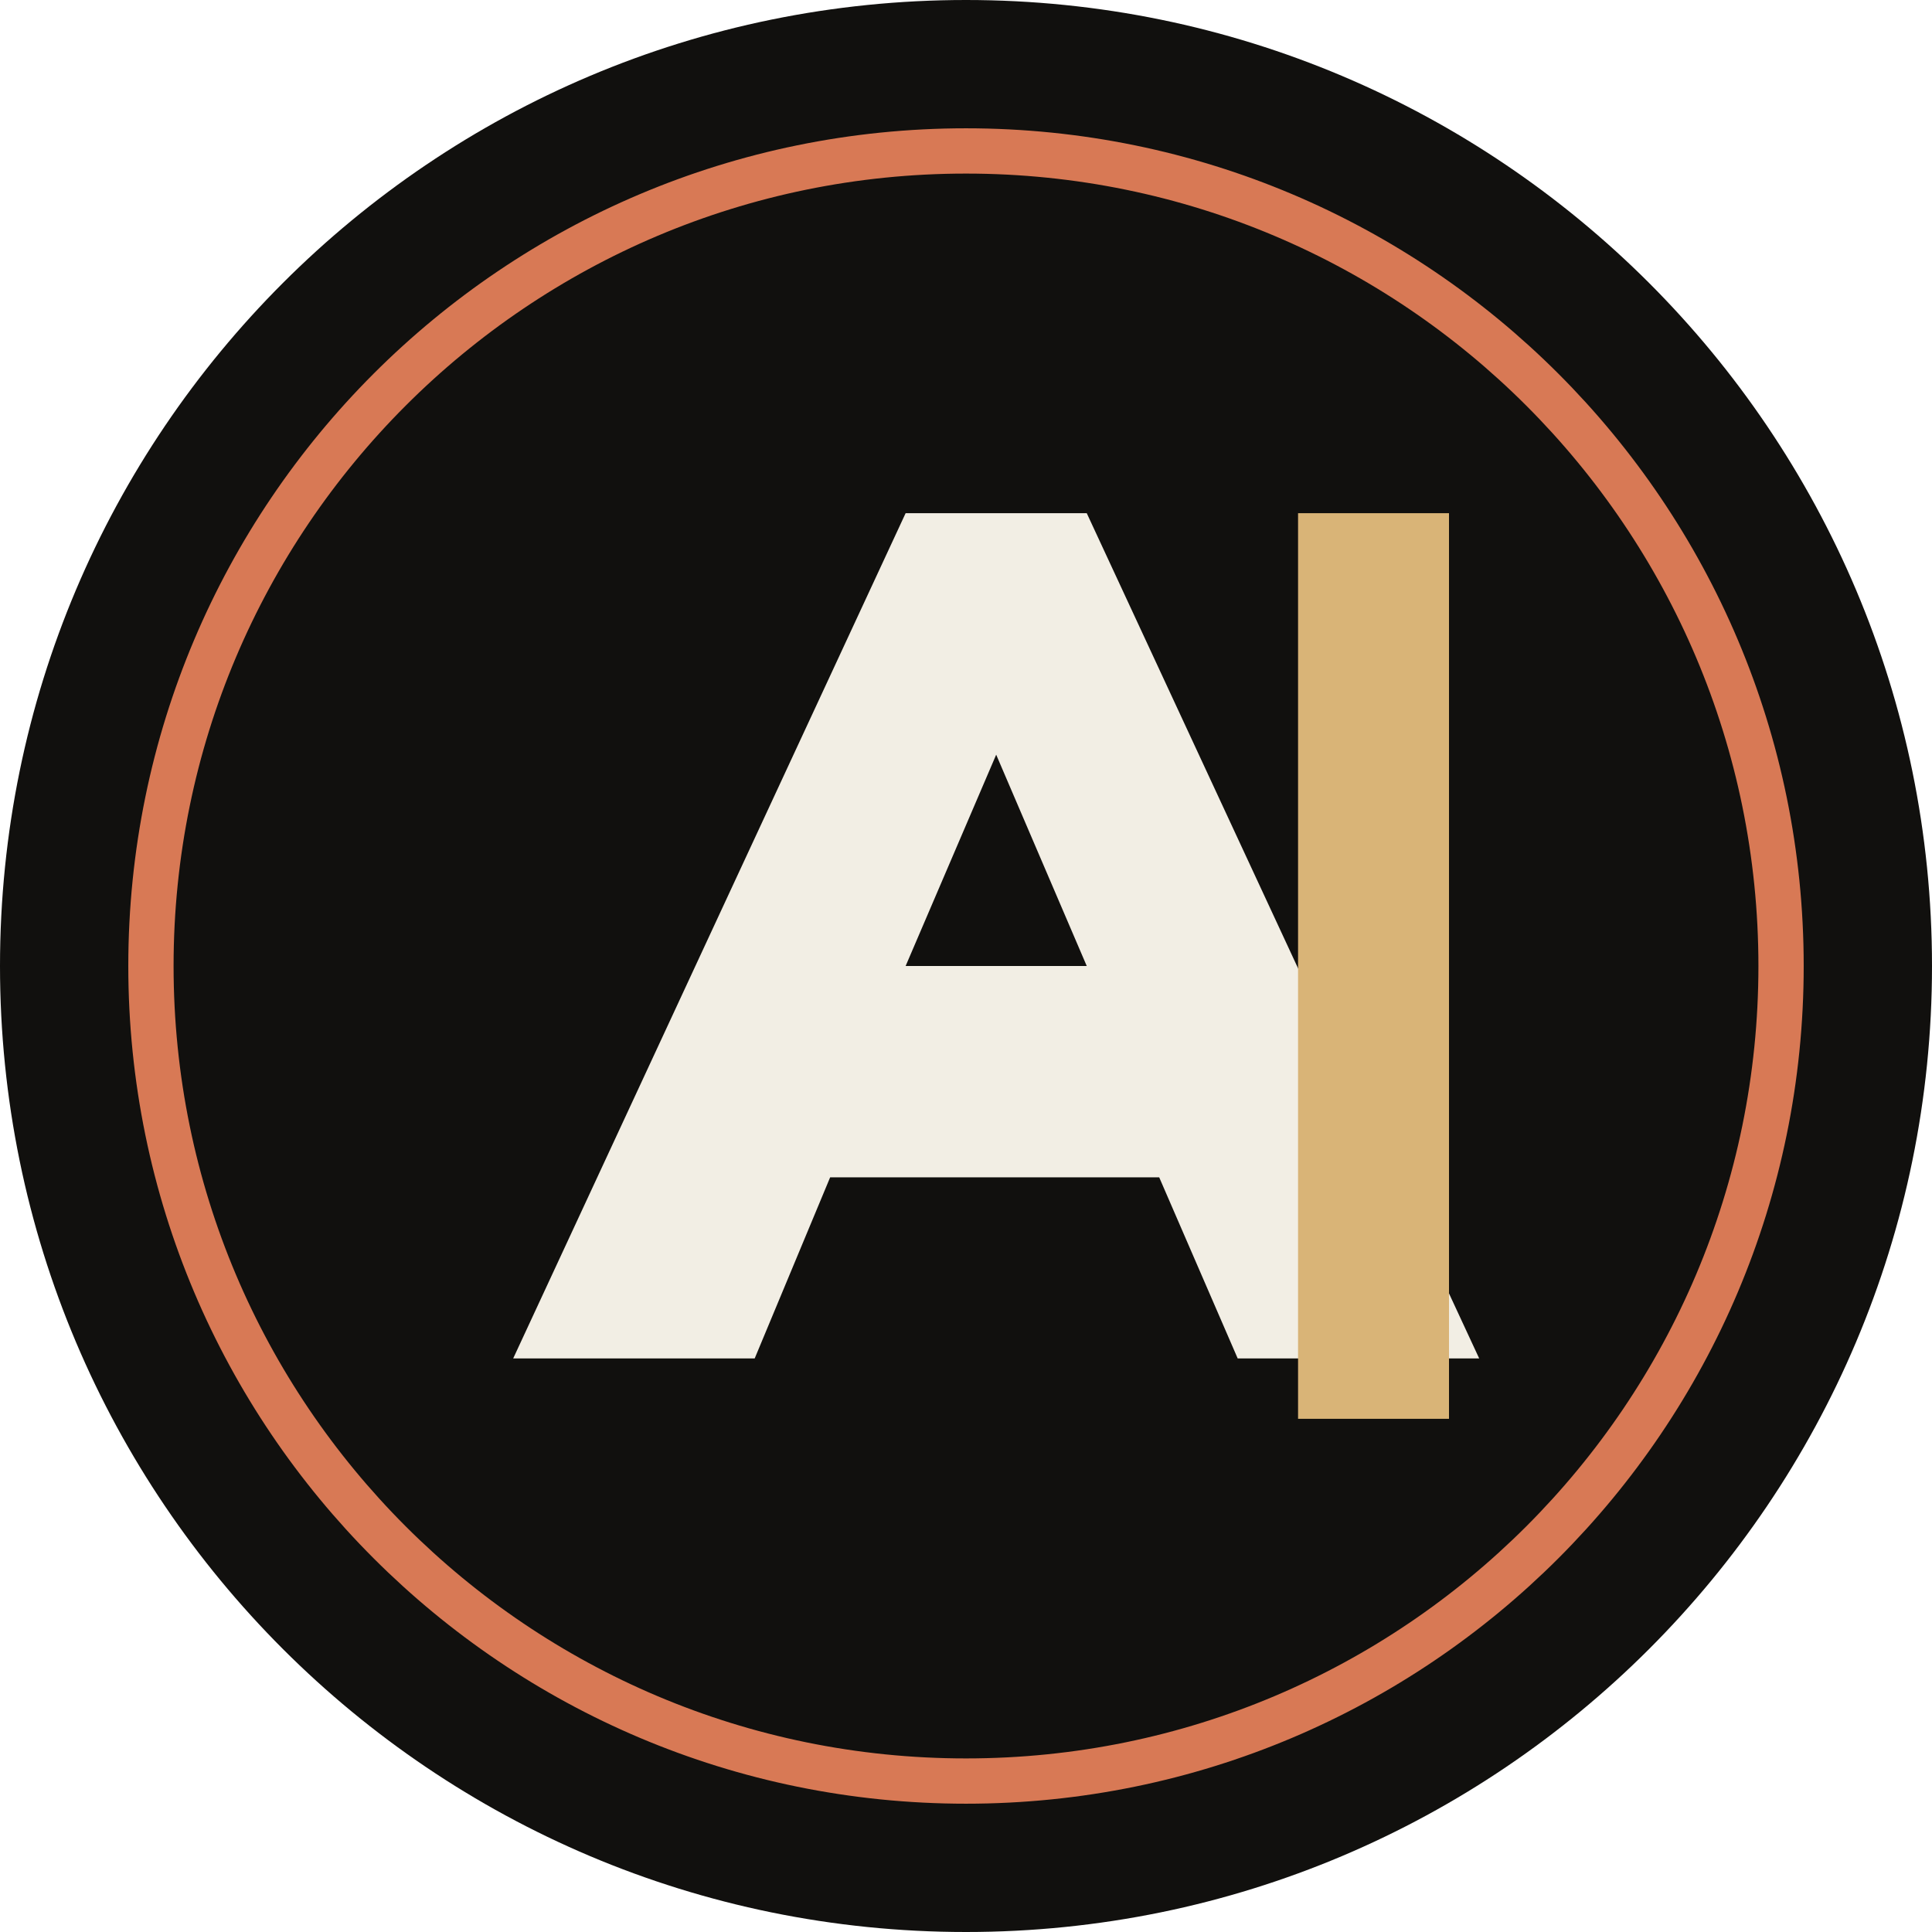
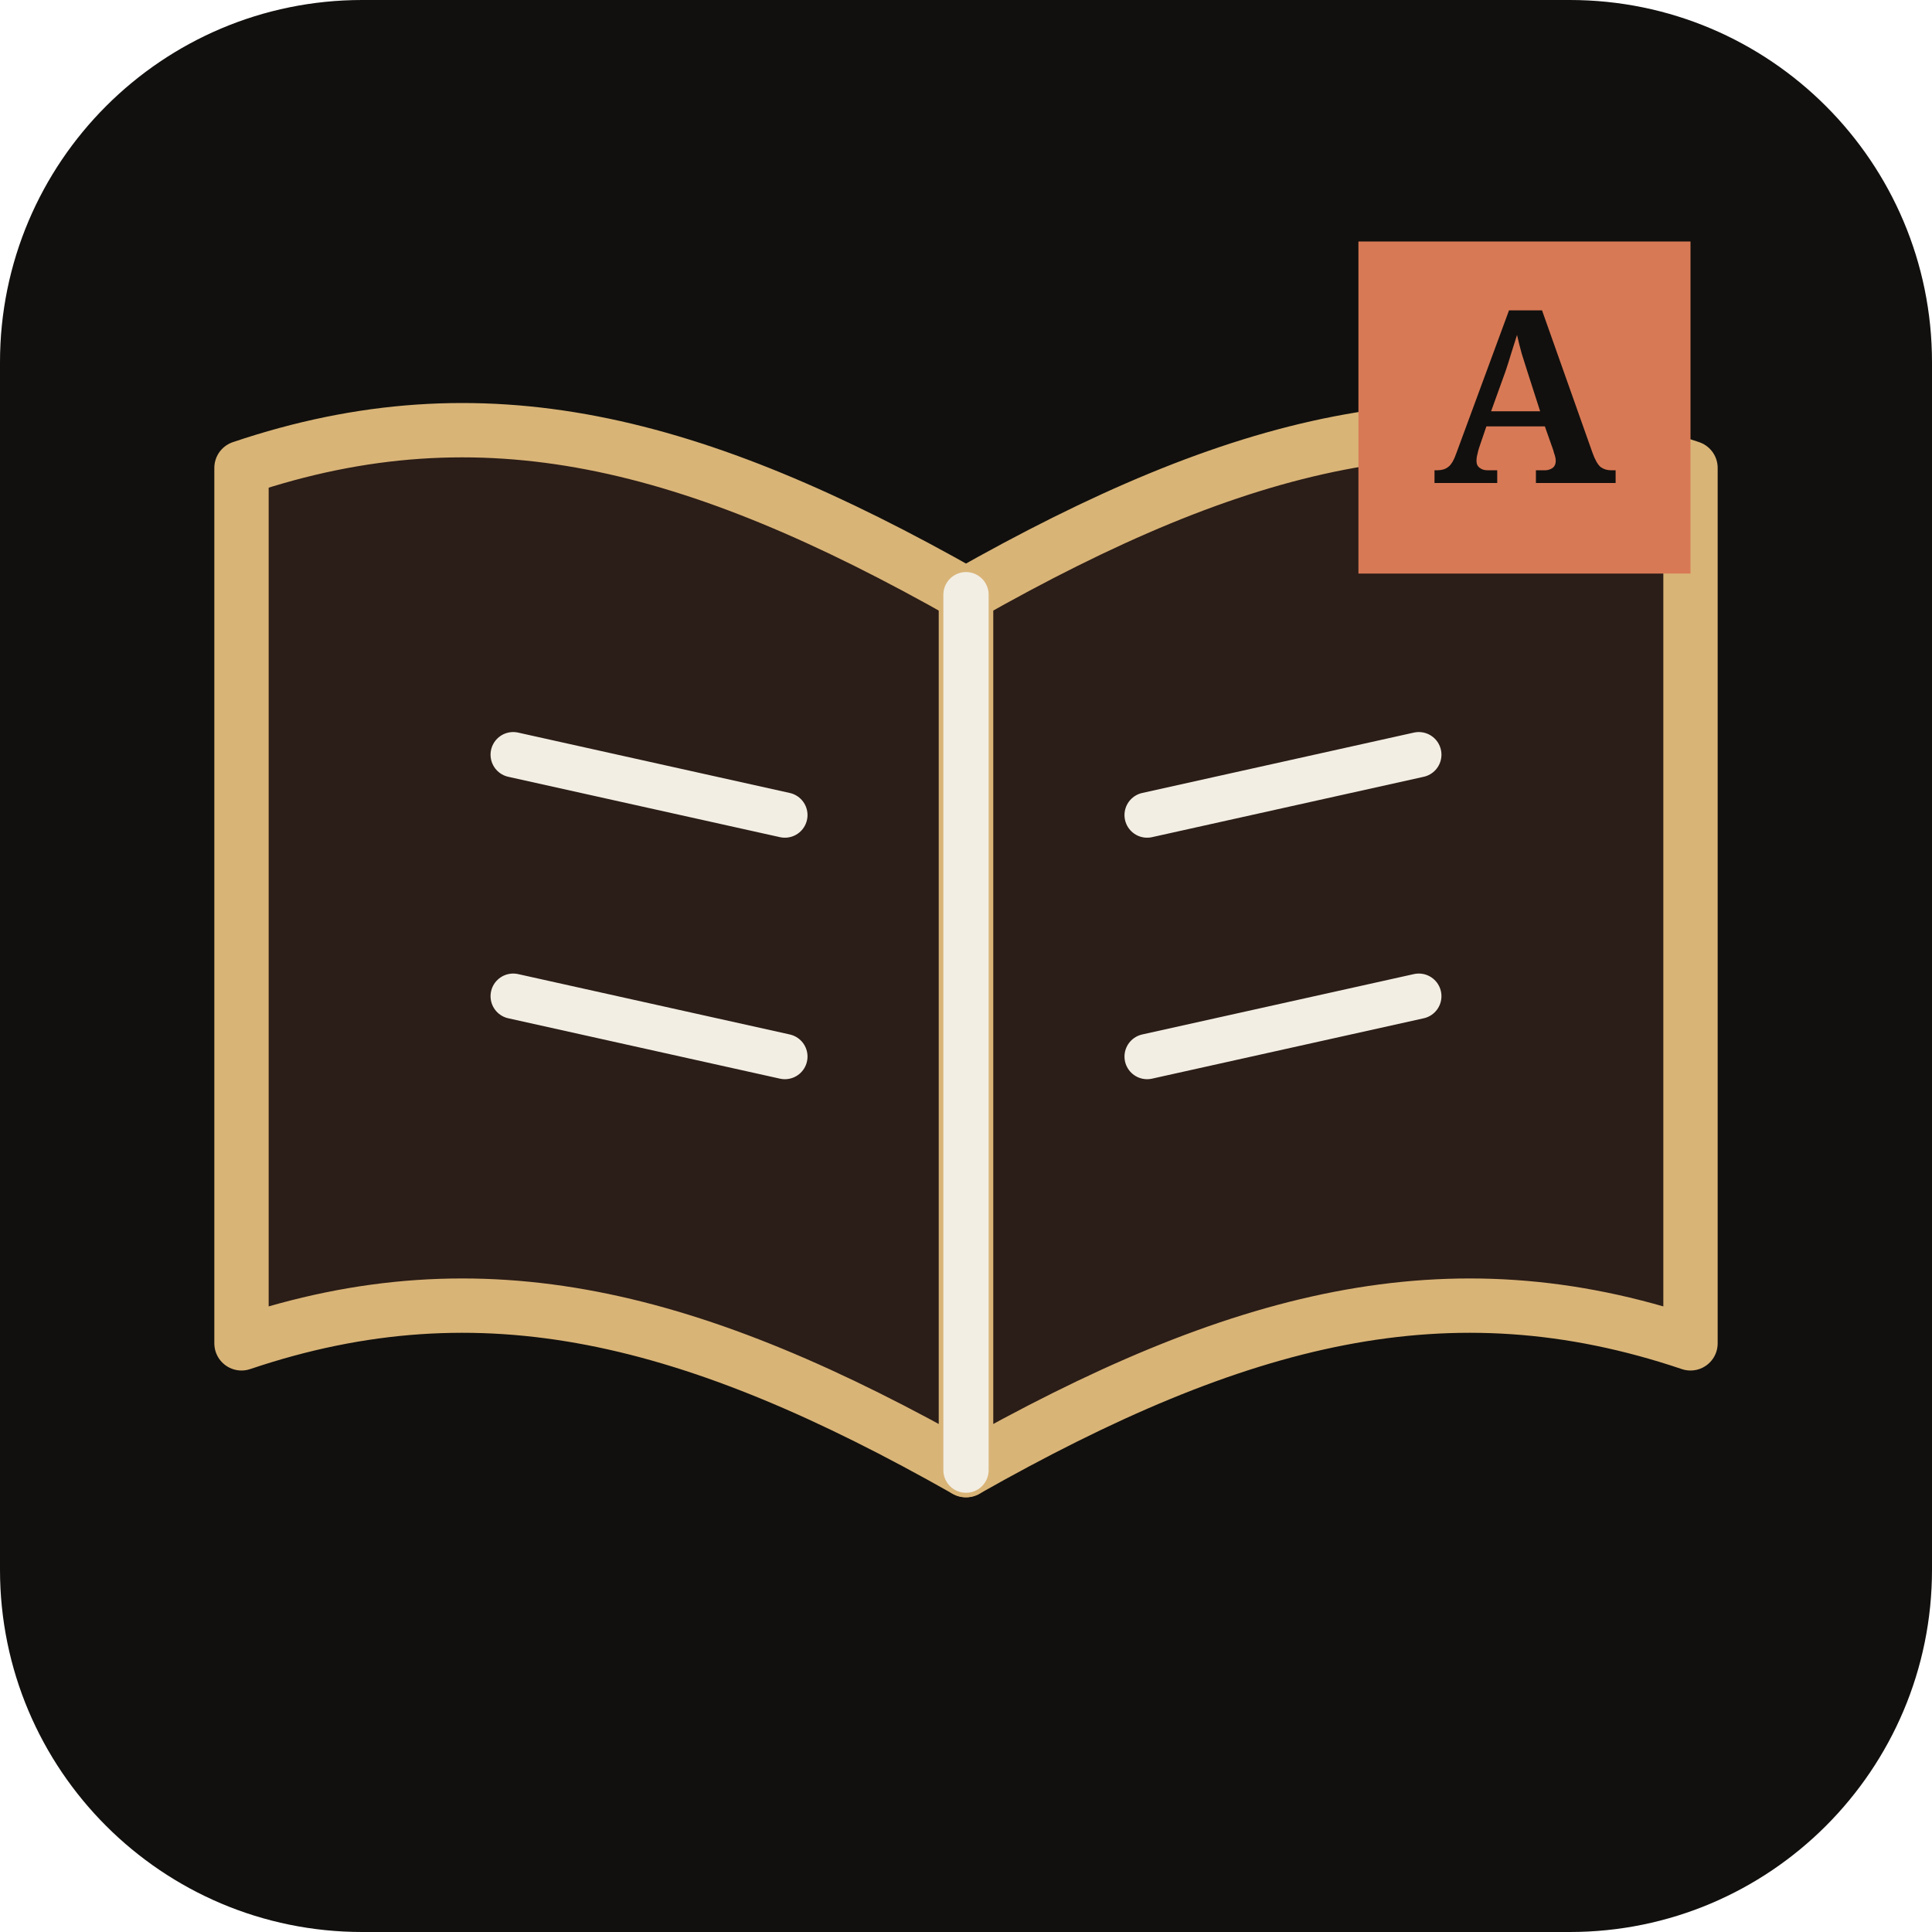
<svg xmlns="http://www.w3.org/2000/svg" viewBox="0 0 64 64">
-   <rect width="64" height="64" rx="32" fill="#11100e" />
-   <circle cx="32" cy="32" r="27" fill="none" stroke="#d87955" stroke-width="1.5" />
-   <path d="M17 45 30 17h6l13 28h-8l-2.6-6H27.5L25 45zm13-13h6l-3-7z" fill="#f2eee4" />
-   <path d="M43 17h5v30h-5z" fill="#d9b477" />
+   <rect width="64" height="64" rx="12" fill="#11100e" />
+   <path d="M8 15.5c8-2.7 15-.9 24 4.2v29c-9-5.1-16-6.9-24-4.2v-29Z" fill="#d87955" fill-opacity=".13" stroke="#d9b477" stroke-width="1.8" stroke-linejoin="round" />
+   <path d="M56 15.5c-8-2.7-15-.9-24 4.2v29c9-5.1 16-6.9 24-4.2v-29Z" fill="#d87955" fill-opacity=".13" stroke="#d9b477" stroke-width="1.8" stroke-linejoin="round" />
+   <path d="M32 19.7v29M17 25l9 2M17 33l9 2M47 25l-9 2M47 33l-9 2" fill="none" stroke="#f2eee4" stroke-width="1.5" stroke-linecap="round" />
+   <path d="M45 8h11v11H45z" fill="#d87955" />
+   <text x="50.5" y="16" fill="#11100e" font-family="Georgia,serif" font-size="8" font-weight="bold" text-anchor="middle">A</text>
</svg>
